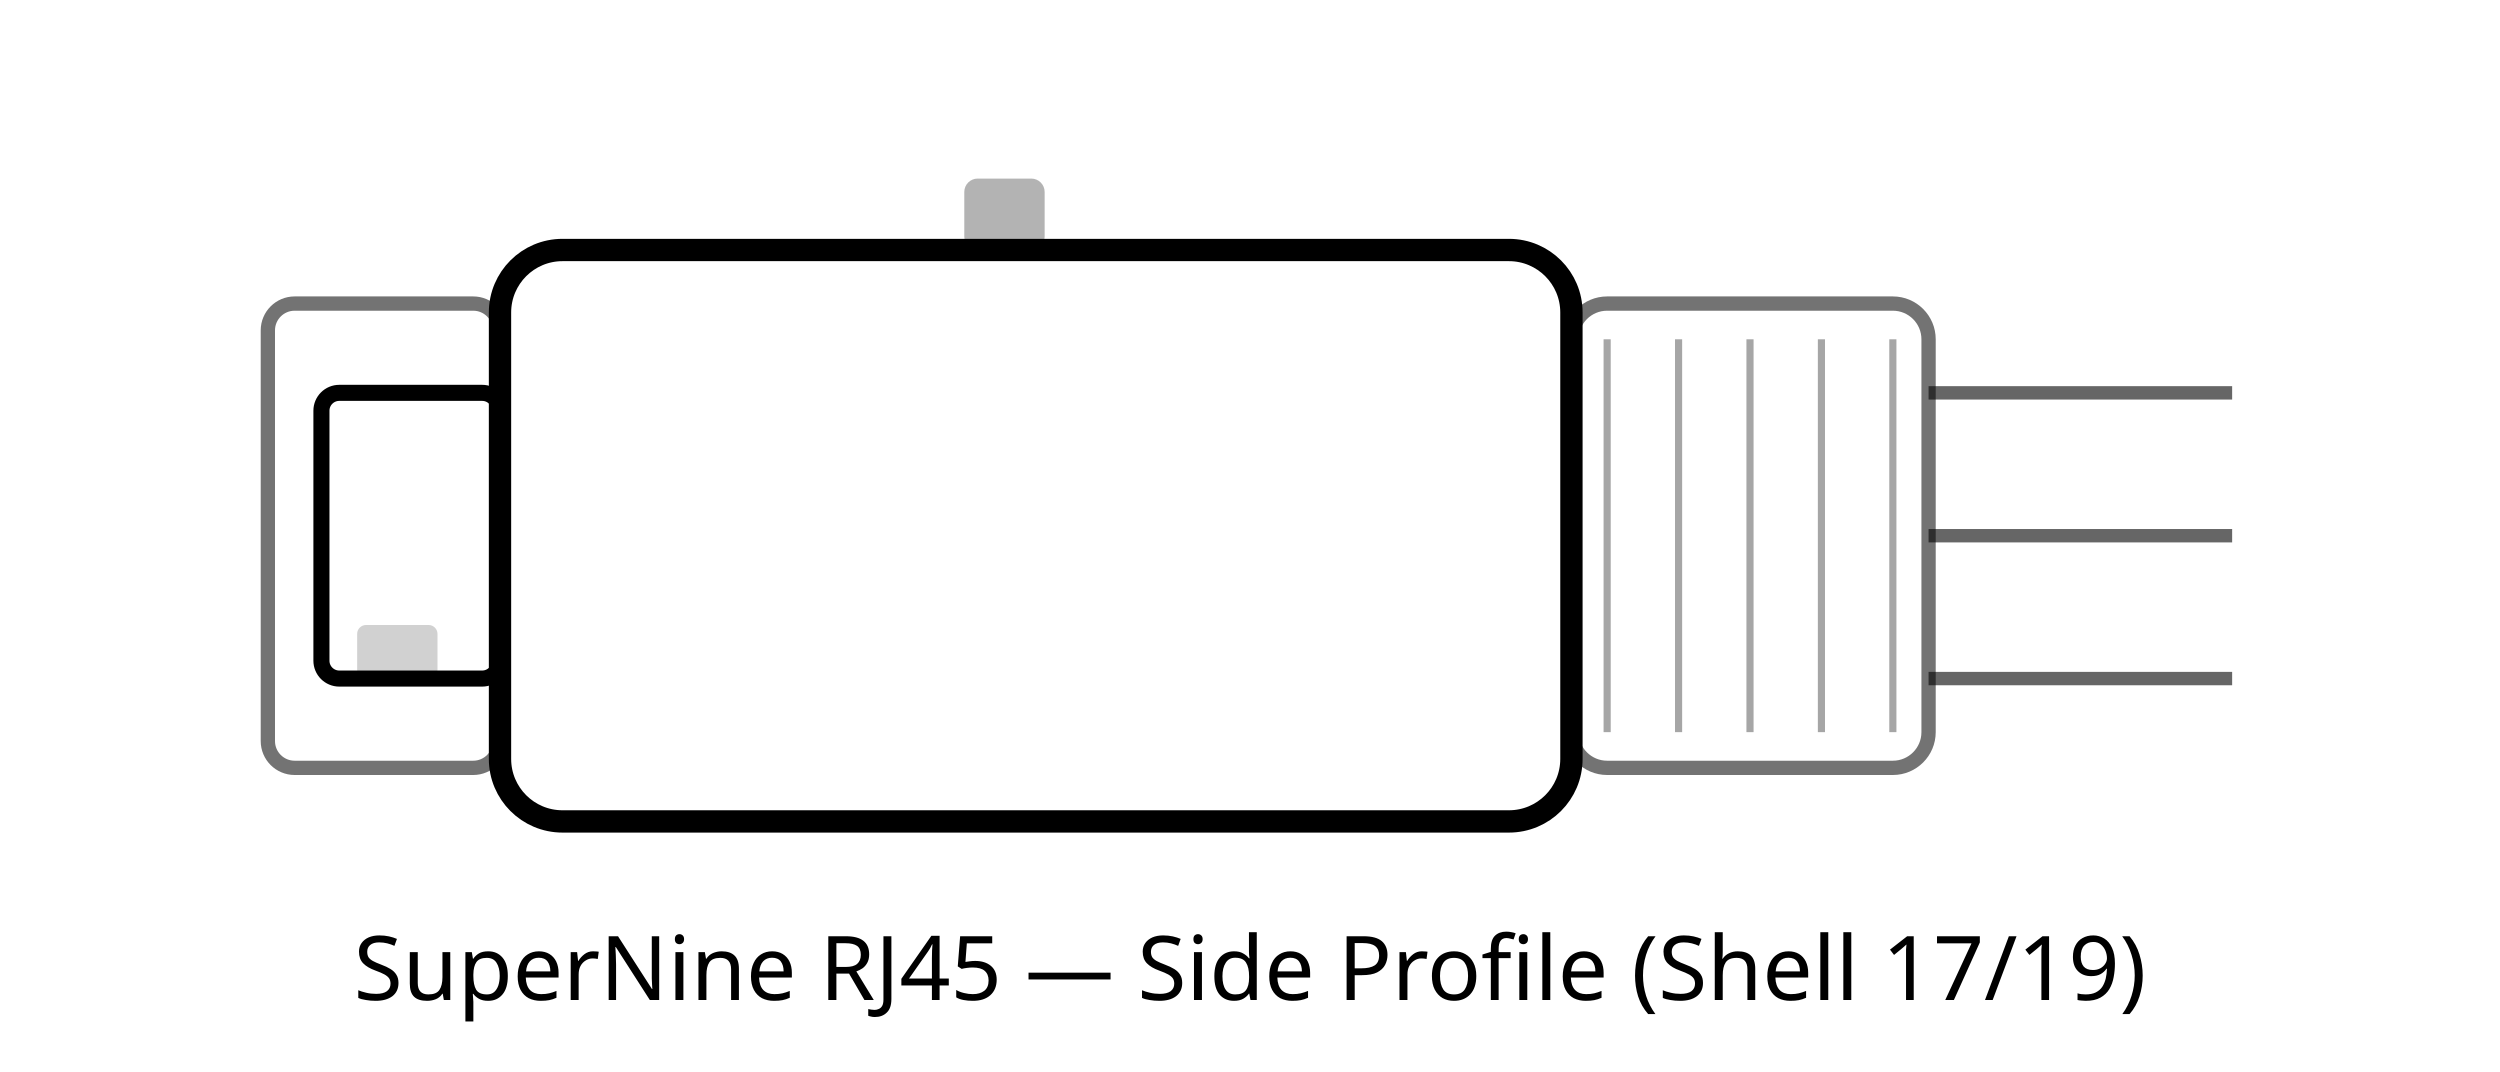
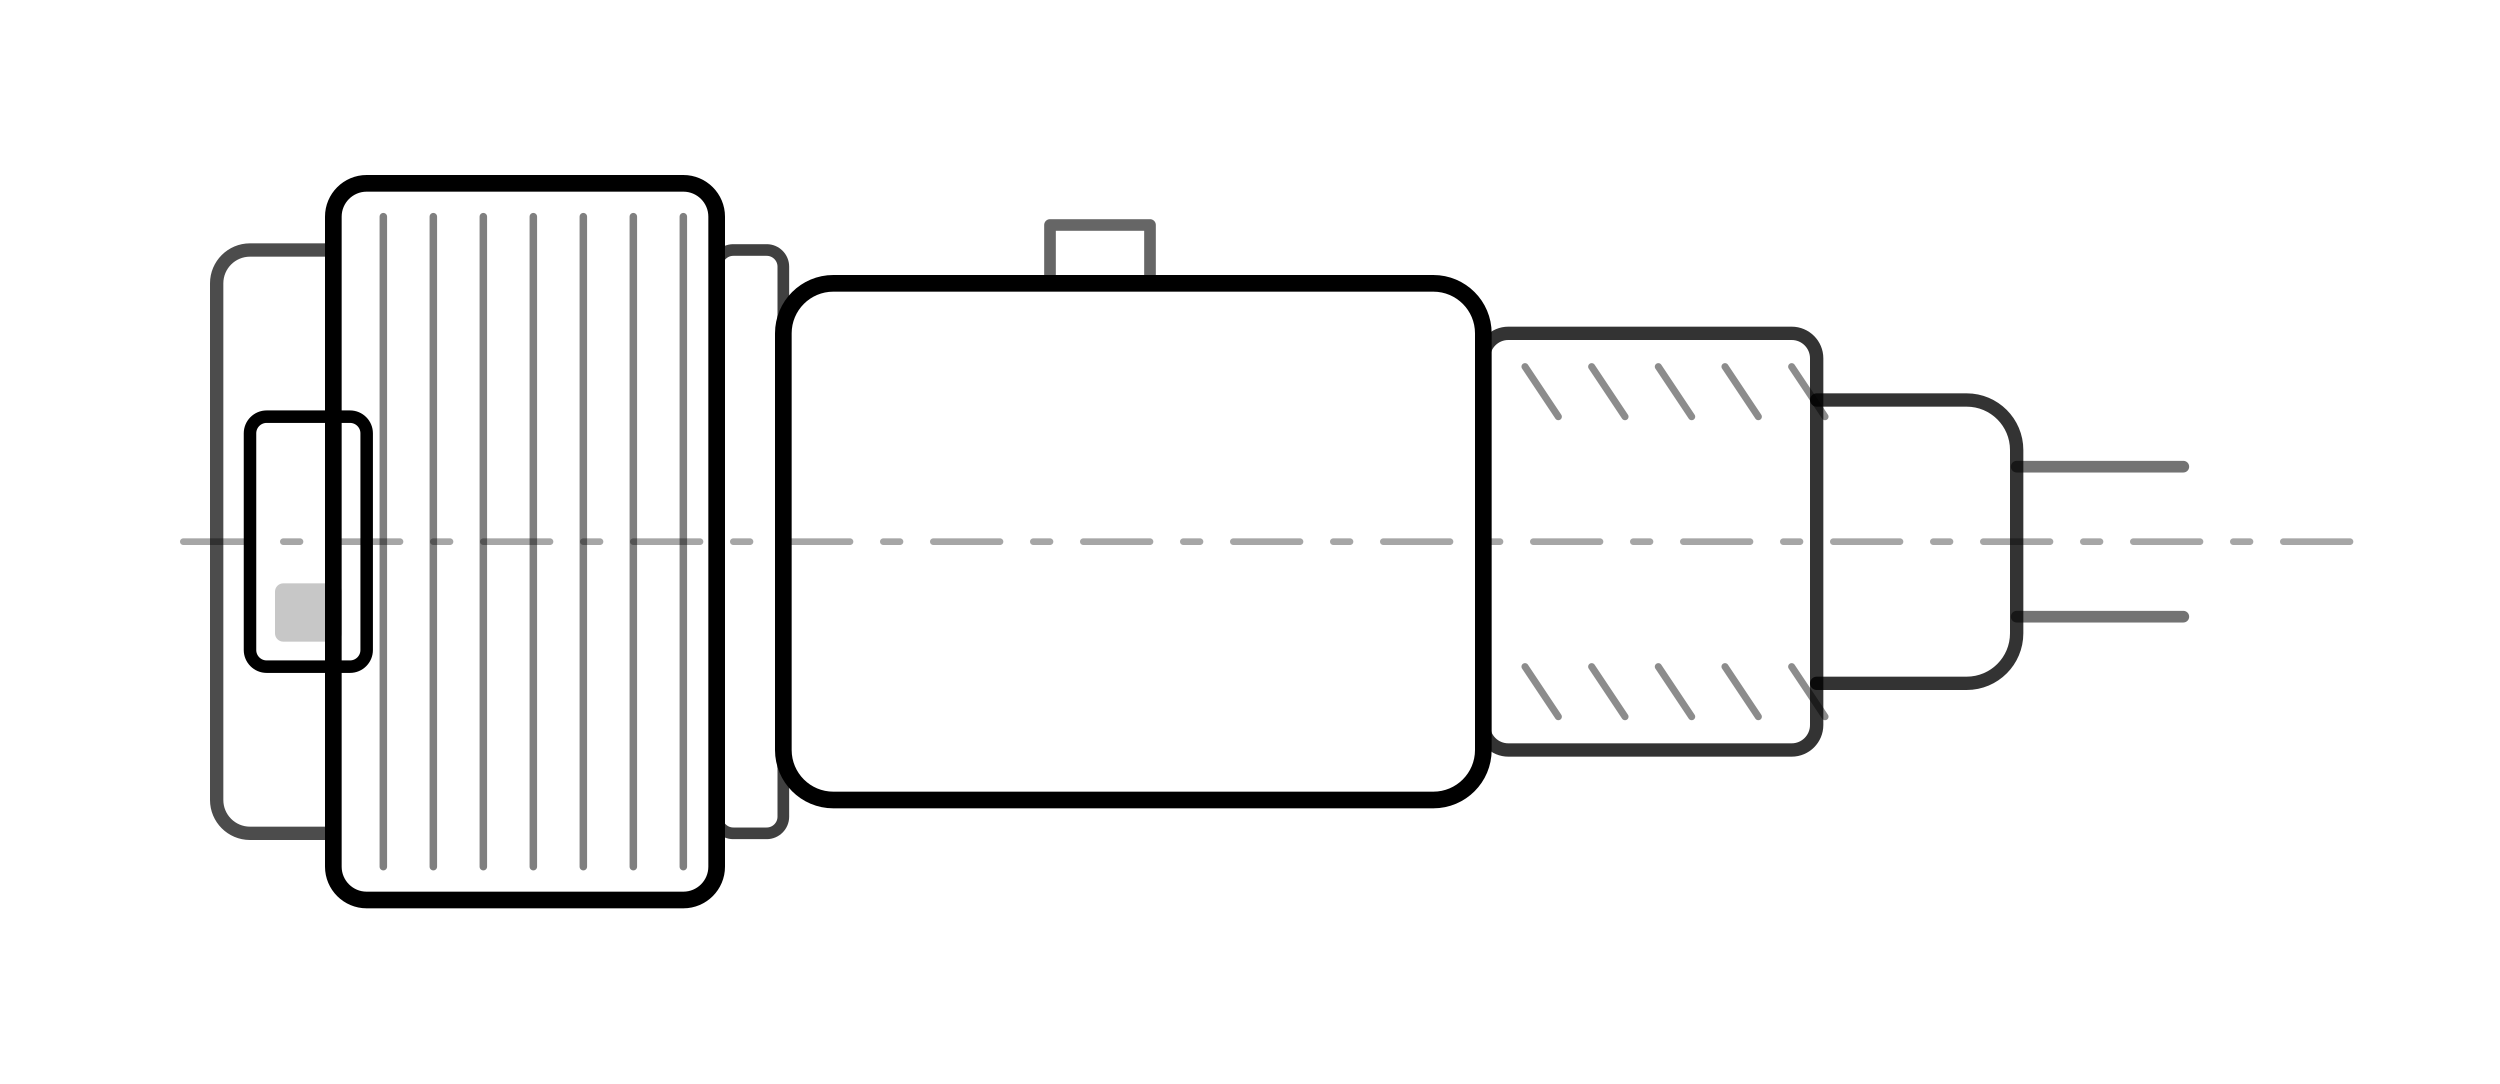
- <svg xmlns="http://www.w3.org/2000/svg" viewBox="0 0 280 120" fill="none" stroke="currentColor" stroke-width="2.5">
-   <rect x="30" y="34" width="26" height="52" rx="3" stroke-width="1.6" opacity="0.55" />
-   <rect x="56" y="28" width="120" height="64" rx="7" />
-   <line x1="176" y1="36" x2="176" y2="84" stroke-width="1" opacity="0.4" />
-   <rect x="176" y="34" width="40" height="52" rx="4" stroke-width="1.6" opacity="0.55" />
-   <path d="M180 38 v44 M188 38 v44 M196 38 v44 M204 38 v44 M212 38 v44" stroke-width="0.8" opacity="0.35" />
-   <rect x="36" y="44" width="20" height="32" rx="2" stroke-width="1.8" />
-   <rect x="40" y="70" width="9" height="6" rx="1" fill="currentColor" opacity="0.18" stroke="none" />
-   <rect x="108" y="20" width="9" height="8" rx="1.5" fill="currentColor" opacity="0.3" stroke="none" />
-   <line x1="216" y1="44" x2="250" y2="44" stroke-width="1.5" opacity="0.6" />
-   <line x1="216" y1="60" x2="250" y2="60" stroke-width="1.5" opacity="0.6" />
-   <line x1="216" y1="76" x2="250" y2="76" stroke-width="1.5" opacity="0.6" />
-   <text x="140" y="112" text-anchor="middle" font-size="10" stroke="none" fill="currentColor" font-family="system-ui,sans-serif">SuperNine RJ45 — Side Profile (Shell 17/19)</text>
+ <svg xmlns="http://www.w3.org/2000/svg" viewBox="0 0 300 130" fill="none" stroke="currentColor" stroke-width="2" stroke-linejoin="round" stroke-linecap="round">
+   <line x1="22" y1="65" x2="284" y2="65" stroke-width="0.8" stroke-dasharray="8 4 2 4" opacity="0.35" />
+   <path d="M40 30 H30 a4 4 0 0 0 -4 4 V96 a4 4 0 0 0 4 4 H40" stroke-width="1.6" opacity="0.7" />
+   <rect x="40" y="22" width="46" height="86" rx="4" />
+   <g stroke-width="0.9" opacity="0.5">
+     <path d="M46 26 V104 M52 26 V104 M58 26 V104 M64 26 V104 M70 26 V104 M76 26 V104 M82 26 V104" />
+   </g>
+   <rect x="86" y="30" width="8" height="70" rx="2" stroke-width="1.4" opacity="0.75" />
+   <rect x="94" y="34" width="84" height="62" rx="6" />
+   <path d="M126 34 v-7 h12 v7" stroke-width="1.4" opacity="0.6" />
+   <rect x="178" y="40" width="40" height="50" rx="3" stroke-width="1.6" opacity="0.8" />
+   <g stroke-width="0.85" opacity="0.45">
+     <path d="M183 44 l4 6 M191 44 l4 6 M199 44 l4 6 M207 44 l4 6 M215 44 l4 6              M183 80 l4 6 M191 80 l4 6 M199 80 l4 6 M207 80 l4 6 M215 80 l4 6" />
+   </g>
+   <path d="M218 48 H236 a6 6 0 0 1 6 6 V76 a6 6 0 0 1 -6 6 H218" stroke-width="1.6" opacity="0.8" />
+   <path d="M242 56 H262 M242 74 H262" stroke-width="1.4" opacity="0.55" />
+   <rect x="30" y="50" width="14" height="30" rx="2" stroke-width="1.5" />
+   <rect x="33" y="70" width="8" height="7" rx="1" fill="currentColor" stroke="none" opacity="0.22" />
</svg>
